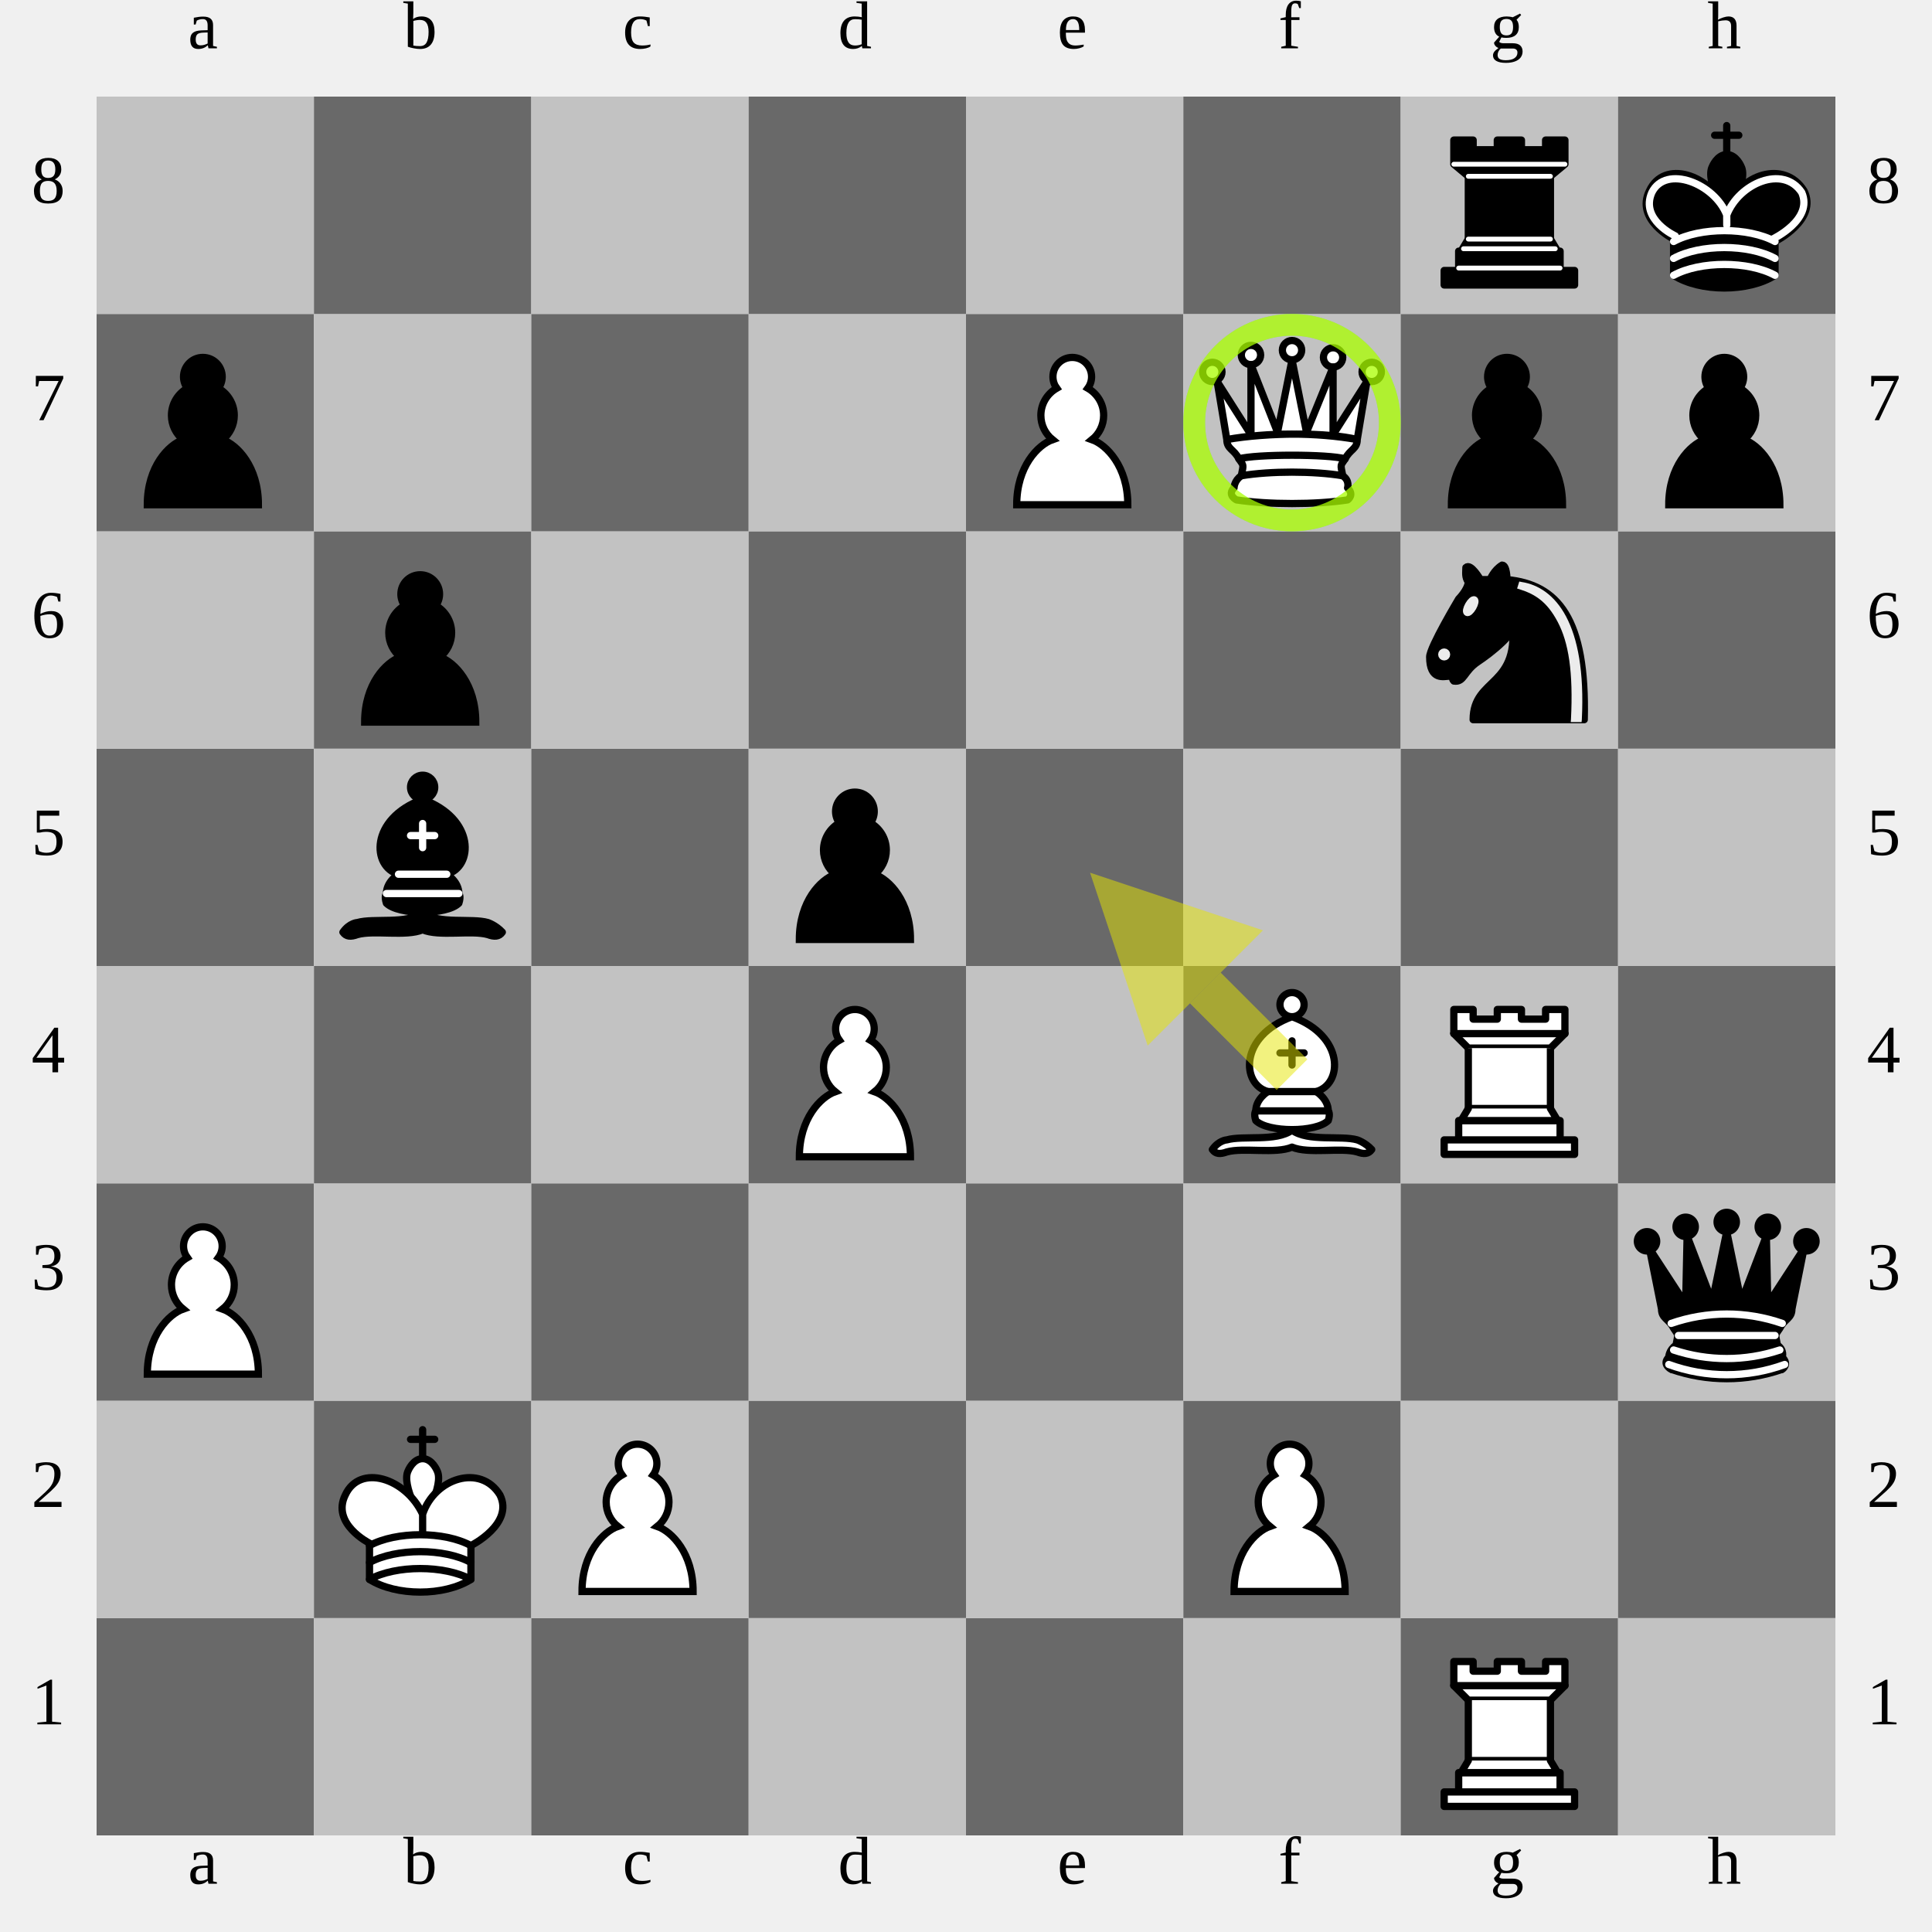
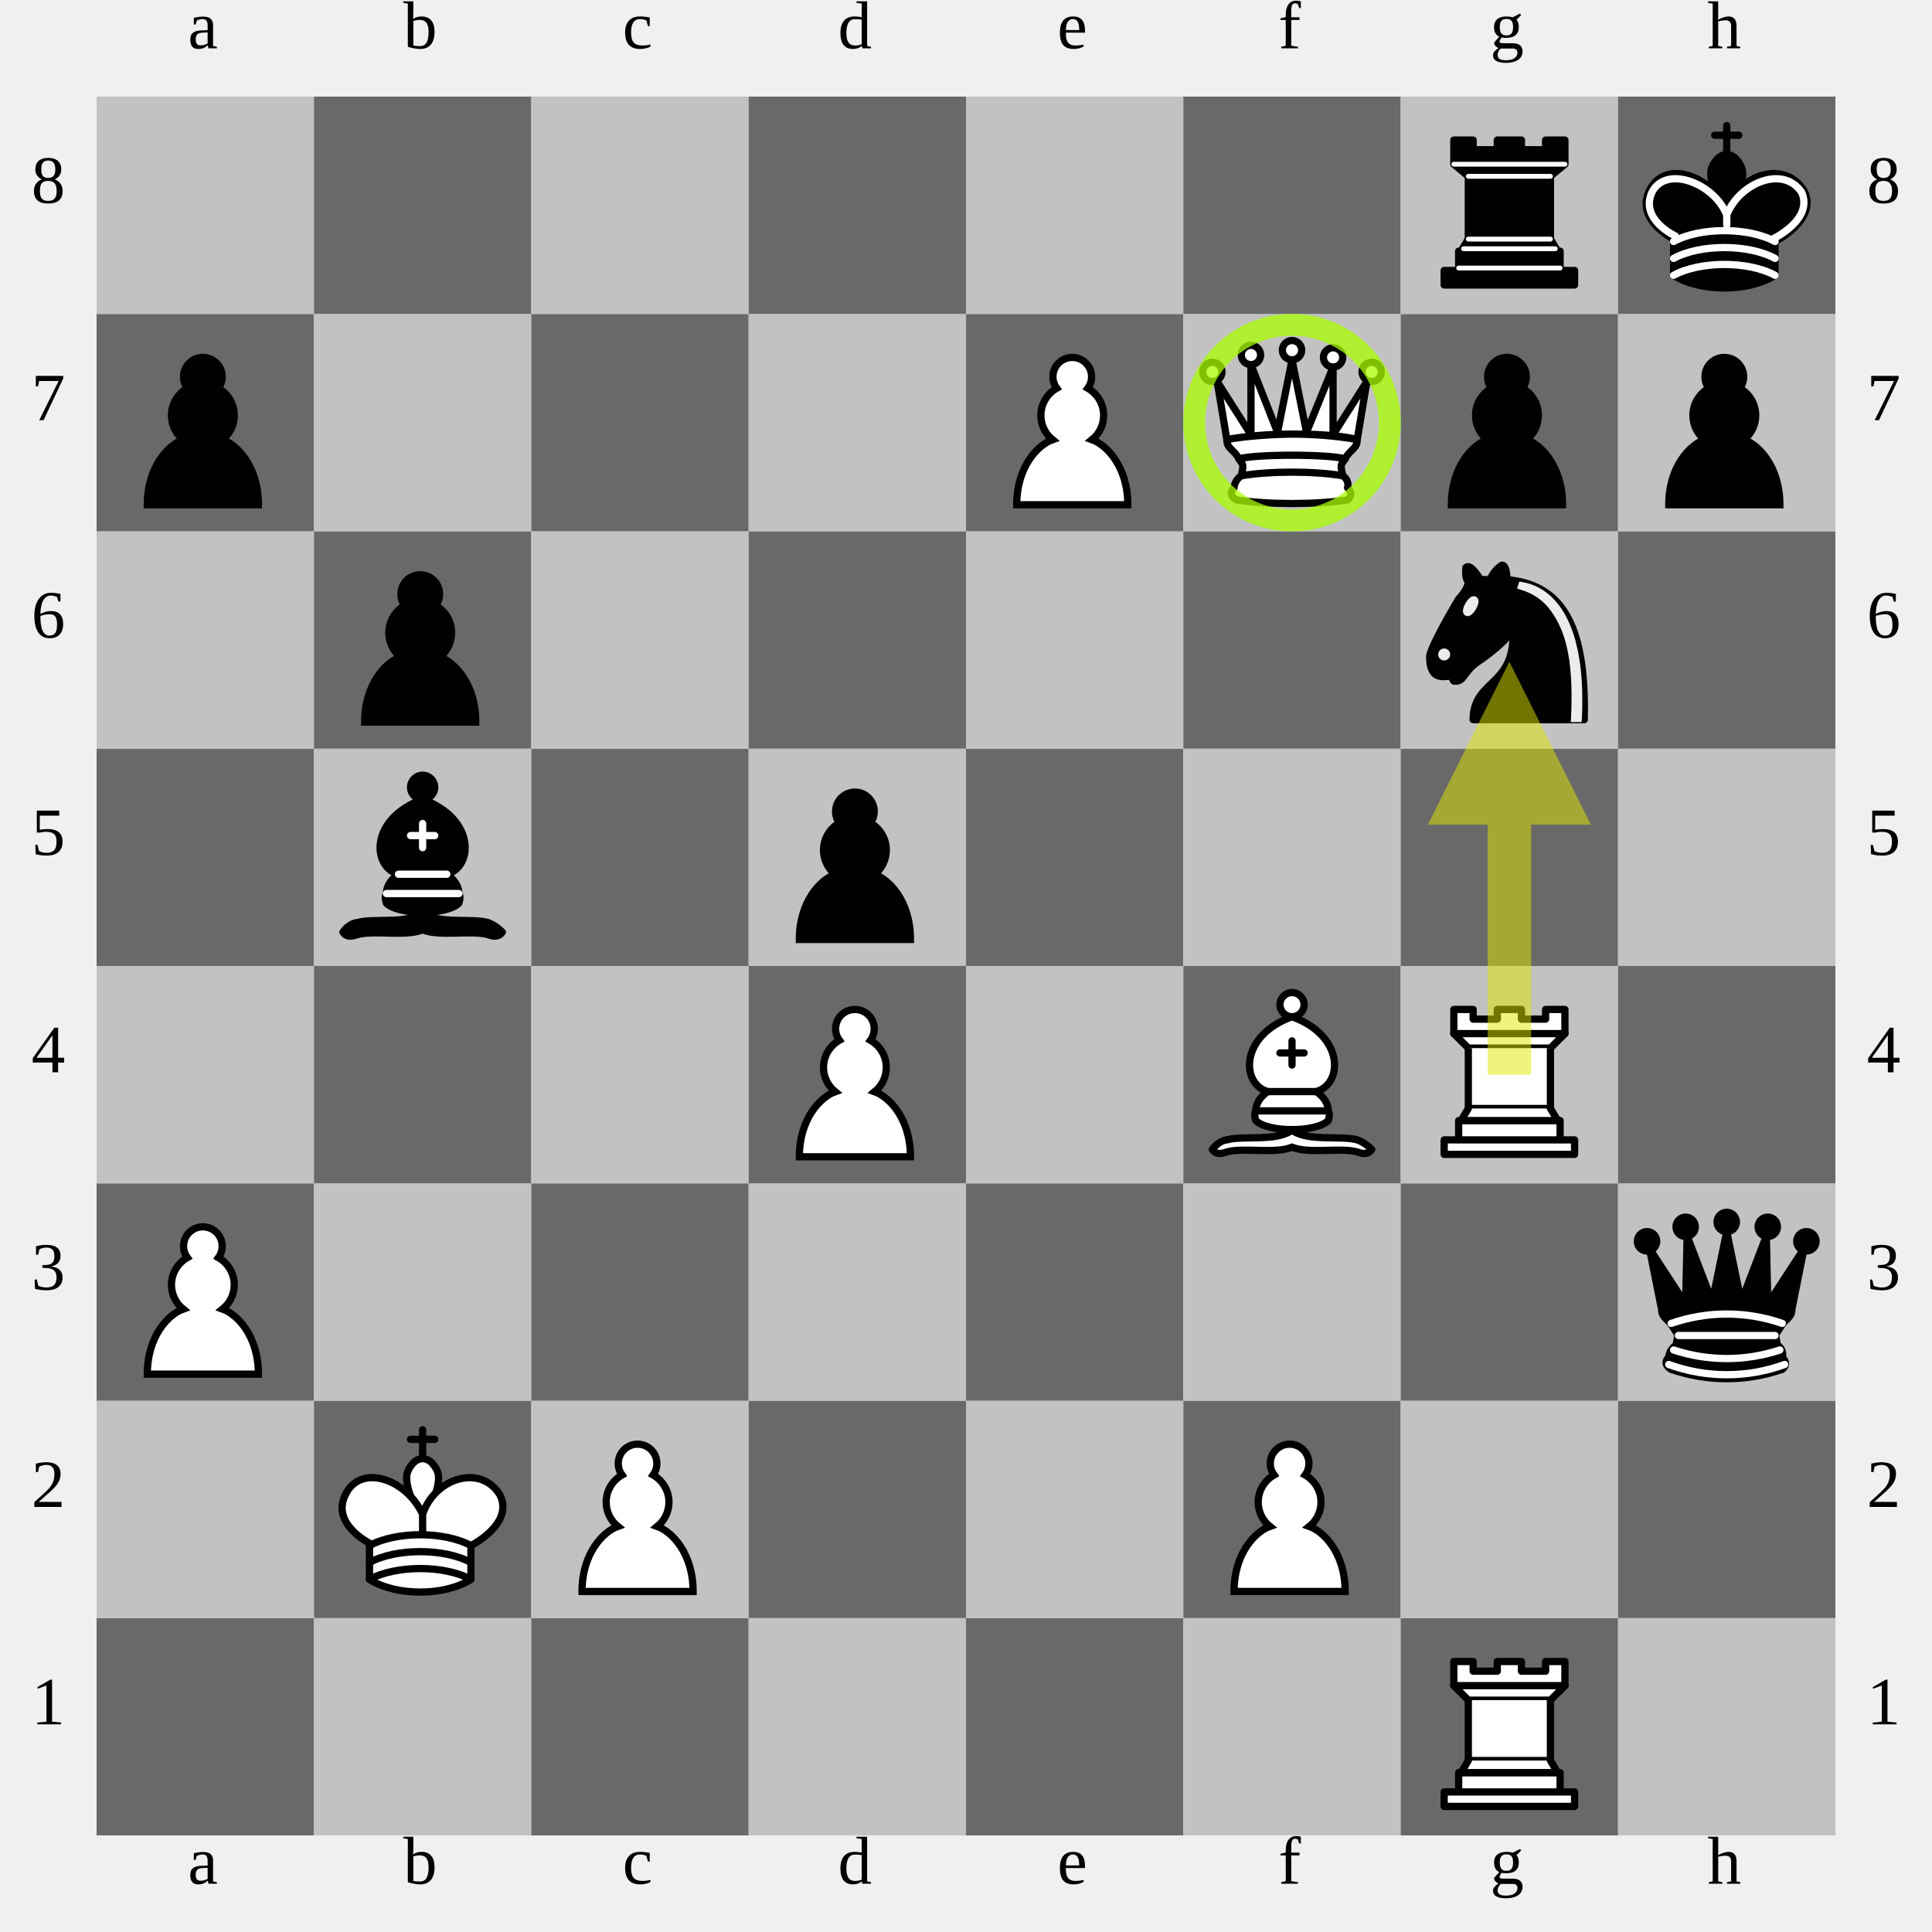
<svg xmlns="http://www.w3.org/2000/svg" xmlns:xlink="http://www.w3.org/1999/xlink" version="1.1" viewBox="0 0 400 400">
  <defs>
    <g class="white pawn" id="white-pawn">
      <path d="M22 9c-2.21 0-4 1.79-4 4 0 .89.29 1.71.78 2.38-1.95 1.12-3.28 3.21-3.28 5.62 0 2.03.94 3.84 2.41 5.03-3 1.06-7.41 5.55-7.41 13.47h23c0-7.92-4.41-12.41-7.41-13.47 1.47-1.19 2.41-3 2.41-5.03 0-2.41-1.33-4.5-3.28-5.62.49-.67.78-1.49.78-2.38 0-2.21-1.79-4-4-4z" fill="#fff" stroke="#000" stroke-linecap="round" stroke-width="1.5" />
    </g>
    <g class="white bishop" fill="none" fill-rule="evenodd" id="white-bishop" stroke="#000" stroke-linecap="round" stroke-linejoin="round" stroke-width="1.5">
      <g fill="#fff" stroke-linecap="butt">
        <path d="M9 36c3.39-.97 10.11.43 13.5-2 3.39 2.43 10.11 1.03 13.5 2 0 0 1.65.54 3 2-.68.97-1.65.99-3 .5-3.39-.97-10.11.46-13.5-1-3.39 1.46-10.11.03-13.5 1-1.354.49-2.323.47-3-.5 1.354-1.94 3-2 3-2zM15 32c2.5 2.5 12.5 2.5 15 0 .5-1.5 0-2 0-2 0-2.5-2.5-4-2.5-4 5.5-1.5 6-11.5-5-15.5-11 4-10.5 14-5 15.5 0 0-2.5 1.5-2.5 4 0 0-.5.5 0 2zM25 8a2.5 2.5 0 1 1-5 0 2.5 2.5 0 1 1 5 0z" />
      </g>
      <path d="M17.5 26h10M15 30h15m-7.5-14.5v5M20 18h5" stroke-linejoin="miter" />
    </g>
    <g class="white rook" fill="#fff" fill-rule="evenodd" id="white-rook" stroke="#000" stroke-linecap="round" stroke-linejoin="round" stroke-width="1.5">
      <path d="M9 39h27v-3H9v3zM12 36v-4h21v4H12zM11 14V9h4v2h5V9h5v2h5V9h4v5" stroke-linecap="butt" />
      <path d="M34 14l-3 3H14l-3-3" />
      <path d="M31 17v12.5H14V17" stroke-linecap="butt" stroke-linejoin="miter" />
      <path d="M31 29.5l1.5 2.5h-20l1.5-2.5" />
      <path d="M11 14h23" fill="none" stroke-linejoin="miter" />
    </g>
    <g class="white queen" fill="#fff" fill-rule="evenodd" id="white-queen" stroke="#000" stroke-linecap="round" stroke-linejoin="round" stroke-width="1.5">
      <path d="M8 12a2 2 0 1 1-4 0 2 2 0 1 1 4 0zM24.5 7.5a2 2 0 1 1-4 0 2 2 0 1 1 4 0zM41 12a2 2 0 1 1-4 0 2 2 0 1 1 4 0zM16 8.5a2 2 0 1 1-4 0 2 2 0 1 1 4 0zM33 9a2 2 0 1 1-4 0 2 2 0 1 1 4 0z" />
      <path d="M9 26c8.5-1.5 21-1.5 27 0l2-12-7 11V11l-5.5 13.5-3-15-3 15-5.5-14V25L7 14l2 12zM9 26c0 2 1.5 2 2.5 4 1 1.5 1 1 .5 3.5-1.5 1-1.5 2.5-1.5 2.5-1.5 1.5.5 2.5.5 2.5 6.5 1 16.5 1 23 0 0 0 1.5-1 0-2.5 0 0 .5-1.5-1-2.5-.5-2.5-.5-2 .5-3.5 1-2 2.5-2 2.5-4-8.5-1.5-18.5-1.5-27 0z" stroke-linecap="butt" />
      <path d="M11.5 30c3.5-1 18.5-1 22 0M12 33.5c6-1 15-1 21 0" fill="none" />
    </g>
    <g class="white king" fill="none" fill-rule="evenodd" id="white-king" stroke="#000" stroke-linecap="round" stroke-linejoin="round" stroke-width="1.5">
      <path d="M22.5 11.63V6M20 8h5" stroke-linejoin="miter" />
      <path d="M22.5 25s4.5-7.5 3-10.5c0 0-1-2.5-3-2.5s-3 2.5-3 2.5c-1.5 3 3 10.5 3 10.5" fill="#fff" stroke-linecap="butt" stroke-linejoin="miter" />
      <path d="M11.5 37c5.5 3.5 15.5 3.5 21 0v-7s9-4.5 6-10.5c-4-6.5-13.5-3.5-16 4V27v-3.5c-3.5-7.5-13-10.5-16-4-3 6 5 10 5 10V37z" fill="#fff" />
      <path d="M11.5 30c5.5-3 15.5-3 21 0m-21 3.5c5.5-3 15.5-3 21 0m-21 3.5c5.5-3 15.5-3 21 0" />
    </g>
    <g class="black pawn" id="black-pawn">
      <path d="M22 9c-2.21 0-4 1.79-4 4 0 .89.29 1.71.78 2.38-1.95 1.12-3.28 3.21-3.28 5.62 0 2.03.94 3.84 2.41 5.03-3 1.06-7.41 5.55-7.41 13.47h23c0-7.92-4.41-12.41-7.41-13.47 1.47-1.19 2.41-3 2.41-5.03 0-2.41-1.33-4.5-3.28-5.62.49-.67.78-1.49.78-2.38 0-2.21-1.79-4-4-4z" stroke="#000" stroke-linecap="round" stroke-width="1.5" />
    </g>
    <g class="black knight" fill="none" fill-rule="evenodd" id="black-knight" stroke="#000" stroke-linecap="round" stroke-linejoin="round" stroke-width="1.5">
      <path d="M 22,10 C 32.5,11 38.5,18 38,39 L 15,39 C 15,30 25,32.5 23,18" style="fill:#000000; stroke:#000000;" />
      <path d="M 24,18 C 24.38,20.91 18.45,25.37 16,27 C 13,29 13.18,31.34 11,31 C 9.958,30.06 12.41,27.96 11,28 C 10,28 11.19,29.23 10,30 C 9,30 5.997,31 6,26 C 6,24 12,14 12,14 C 12,14 13.89,12.1 14,10.5 C 13.27,9.506 13.5,8.5 13.5,7.5 C 14.5,6.5 16.5,10 16.5,10 L 18.5,10 C 18.5,10 19.28,8.008 21,7 C 22,7 22,10 22,10" style="fill:#000000; stroke:#000000;" />
      <path d="M 9.5 25.5 A 0.5 0.5 0 1 1 8.5,25.5 A 0.5 0.5 0 1 1 9.5 25.5 z" style="fill:#ececec; stroke:#ececec;" />
      <path d="M 15 15.5 A 0.5 1.5 0 1 1 14,15.5 A 0.5 1.5 0 1 1 15 15.5 z" style="fill:#ececec; stroke:#ececec;" transform="matrix(0.866,0.5,-0.5,0.866,9.693,-5.173)" />
      <path d="M 24.55,10.4 L 24.1,11.85 L 24.6,12 C 27.75,13 30.25,14.49 32.5,18.75 C 34.75,23.01 35.75,29.06 35.25,39 L 35.2,39.5 L 37.45,39.5 L 37.5,39 C 38,28.94 36.62,22.15 34.25,17.66 C 31.88,13.17 28.46,11.02 25.06,10.5 L 24.55,10.4 z " style="fill:#ececec; stroke:none;" />
    </g>
    <g class="black bishop" fill="none" fill-rule="evenodd" id="black-bishop" stroke="#000" stroke-linecap="round" stroke-linejoin="round" stroke-width="1.5">
      <path d="M9 36c3.39-.97 10.11.43 13.5-2 3.39 2.43 10.11 1.03 13.5 2 0 0 1.65.54 3 2-.68.97-1.65.99-3 .5-3.39-.97-10.11.46-13.5-1-3.39 1.46-10.11.03-13.5 1-1.354.49-2.323.47-3-.5 1.354-1.94 3-2 3-2zm6-4c2.5 2.5 12.5 2.5 15 0 .5-1.5 0-2 0-2 0-2.5-2.5-4-2.5-4 5.5-1.5 6-11.5-5-15.5-11 4-10.5 14-5 15.5 0 0-2.5 1.5-2.5 4 0 0-.5.5 0 2zM25 8a2.5 2.5 0 1 1-5 0 2.5 2.5 0 1 1 5 0z" fill="#000" stroke-linecap="butt" />
      <path d="M17.5 26h10M15 30h15m-7.5-14.5v5M20 18h5" stroke="#fff" stroke-linejoin="miter" />
    </g>
    <g class="black rook" fill="#000" fill-rule="evenodd" id="black-rook" stroke="#000" stroke-linecap="round" stroke-linejoin="round" stroke-width="1.5">
      <path d="M9 39h27v-3H9v3zM12.5 32l1.5-2.5h17l1.5 2.5h-20zM12 36v-4h21v4H12z" stroke-linecap="butt" />
      <path d="M14 29.5v-13h17v13H14z" stroke-linecap="butt" stroke-linejoin="miter" />
      <path d="M14 16.5L11 14h23l-3 2.5H14zM11 14V9h4v2h5V9h5v2h5V9h4v5H11z" stroke-linecap="butt" />
      <path d="M12 35.5h21M13 31.5h19M14 29.5h17M14 16.5h17M11 14h23" fill="none" stroke="#fff" stroke-linejoin="miter" stroke-width="1" />
    </g>
    <g class="black queen" fill="#000" fill-rule="evenodd" id="black-queen" stroke="#000" stroke-linecap="round" stroke-linejoin="round" stroke-width="1.5">
      <g fill="#000" stroke="none">
        <circle cx="6" cy="12" r="2.75" />
        <circle cx="14" cy="9" r="2.75" />
        <circle cx="22.5" cy="8" r="2.75" />
        <circle cx="31" cy="9" r="2.75" />
        <circle cx="39" cy="12" r="2.75" />
      </g>
      <path d="M9 26c8.5-1.5 21-1.5 27 0l2.5-12.5L31 25l-.3-14.1-5.2 13.6-3-14.5-3 14.5-5.2-13.6L14 25 6.5 13.5 9 26zM9 26c0 2 1.5 2 2.5 4 1 1.5 1 1 .5 3.5-1.5 1-1.5 2.5-1.5 2.5-1.5 1.5.5 2.5.5 2.5 6.5 1 16.5 1 23 0 0 0 1.5-1 0-2.5 0 0 .5-1.5-1-2.5-.5-2.5-.5-2 .5-3.5 1-2 2.5-2 2.5-4-8.5-1.5-18.5-1.5-27 0z" stroke-linecap="butt" />
      <path d="M11 38.5a35 35 1 0 0 23 0" fill="none" stroke-linecap="butt" />
      <path d="M11 29a35 35 1 0 1 23 0M12.5 31.5h20M11.5 34.5a35 35 1 0 0 22 0M10.5 37.5a35 35 1 0 0 24 0" fill="none" stroke="#fff" />
    </g>
    <g class="black king" fill="none" fill-rule="evenodd" id="black-king" stroke="#000" stroke-linecap="round" stroke-linejoin="round" stroke-width="1.5">
      <path d="M22.5 11.63V6" stroke-linejoin="miter" />
      <path d="M22.5 25s4.5-7.5 3-10.5c0 0-1-2.5-3-2.5s-3 2.5-3 2.5c-1.5 3 3 10.5 3 10.5" fill="#000" stroke-linecap="butt" stroke-linejoin="miter" />
      <path d="M11.5 37c5.5 3.5 15.5 3.5 21 0v-7s9-4.5 6-10.5c-4-6.5-13.5-3.5-16 4V27v-3.5c-3.5-7.5-13-10.5-16-4-3 6 5 10 5 10V37z" fill="#000" />
      <path d="M20 8h5" stroke-linejoin="miter" />
      <path d="M32 29.5s8.5-4 6.03-9.65C34.15 14 25 18 22.5 24.5l.01 2.1-.01-2.1C20 18 9.906 14 6.997 19.85c-2.497 5.65 4.853 9 4.853 9M11.5 30c5.5-3 15.5-3 21 0m-21 3.5c5.5-3 15.5-3 21 0m-21 3.5c5.5-3 15.5-3 21 0" stroke="#fff" />
    </g>
  </defs>
  <rect class="square dark a1" fill="#696969" height="45" stroke="none" width="45" x="20" y="335" />
  <rect class="square light b1" fill="#c2c2c2" height="45" stroke="none" width="45" x="65" y="335" />
  <rect class="square dark c1" fill="#696969" height="45" stroke="none" width="45" x="110" y="335" />
  <rect class="square light d1" fill="#c2c2c2" height="45" stroke="none" width="45" x="155" y="335" />
  <rect class="square dark e1" fill="#696969" height="45" stroke="none" width="45" x="200" y="335" />
  <rect class="square light f1" fill="#c2c2c2" height="45" stroke="none" width="45" x="245" y="335" />
  <rect class="square dark g1" fill="#696969" height="45" stroke="none" width="45" x="290" y="335" />
  <use transform="translate(290, 335)" xlink:href="#white-rook" />
  <rect class="square light h1" fill="#c2c2c2" height="45" stroke="none" width="45" x="335" y="335" />
  <rect class="square light a2" fill="#c2c2c2" height="45" stroke="none" width="45" x="20" y="290" />
  <rect class="square dark b2" fill="#696969" height="45" stroke="none" width="45" x="65" y="290" />
  <use transform="translate(65, 290)" xlink:href="#white-king" />
  <rect class="square light c2" fill="#c2c2c2" height="45" stroke="none" width="45" x="110" y="290" />
  <use transform="translate(110, 290)" xlink:href="#white-pawn" />
  <rect class="square dark d2" fill="#696969" height="45" stroke="none" width="45" x="155" y="290" />
  <rect class="square light e2" fill="#c2c2c2" height="45" stroke="none" width="45" x="200" y="290" />
  <rect class="square dark f2" fill="#696969" height="45" stroke="none" width="45" x="245" y="290" />
  <use transform="translate(245, 290)" xlink:href="#white-pawn" />
  <rect class="square light g2" fill="#c2c2c2" height="45" stroke="none" width="45" x="290" y="290" />
  <rect class="square dark h2" fill="#696969" height="45" stroke="none" width="45" x="335" y="290" />
  <rect class="square dark a3" fill="#696969" height="45" stroke="none" width="45" x="20" y="245" />
  <use transform="translate(20, 245)" xlink:href="#white-pawn" />
  <rect class="square light b3" fill="#c2c2c2" height="45" stroke="none" width="45" x="65" y="245" />
  <rect class="square dark c3" fill="#696969" height="45" stroke="none" width="45" x="110" y="245" />
  <rect class="square light d3" fill="#c2c2c2" height="45" stroke="none" width="45" x="155" y="245" />
  <rect class="square dark e3" fill="#696969" height="45" stroke="none" width="45" x="200" y="245" />
  <rect class="square light f3" fill="#c2c2c2" height="45" stroke="none" width="45" x="245" y="245" />
  <rect class="square dark g3" fill="#696969" height="45" stroke="none" width="45" x="290" y="245" />
  <rect class="square light h3" fill="#c2c2c2" height="45" stroke="none" width="45" x="335" y="245" />
  <use transform="translate(335, 245)" xlink:href="#black-queen" />
  <rect class="square light a4" fill="#c2c2c2" height="45" stroke="none" width="45" x="20" y="200" />
  <rect class="square dark b4" fill="#696969" height="45" stroke="none" width="45" x="65" y="200" />
  <rect class="square light c4" fill="#c2c2c2" height="45" stroke="none" width="45" x="110" y="200" />
  <rect class="square dark d4" fill="#696969" height="45" stroke="none" width="45" x="155" y="200" />
  <use transform="translate(155, 200)" xlink:href="#white-pawn" />
  <rect class="square light e4" fill="#c2c2c2" height="45" stroke="none" width="45" x="200" y="200" />
  <rect class="square dark f4" fill="#696969" height="45" stroke="none" width="45" x="245" y="200" />
  <use transform="translate(245, 200)" xlink:href="#white-bishop" />
  <rect class="square light g4" fill="#c2c2c2" height="45" stroke="none" width="45" x="290" y="200" />
  <use transform="translate(290, 200)" xlink:href="#white-rook" />
  <rect class="square dark h4" fill="#696969" height="45" stroke="none" width="45" x="335" y="200" />
  <rect class="square dark a5" fill="#696969" height="45" stroke="none" width="45" x="20" y="155" />
  <rect class="square light b5" fill="#c2c2c2" height="45" stroke="none" width="45" x="65" y="155" />
  <use transform="translate(65, 155)" xlink:href="#black-bishop" />
  <rect class="square dark c5" fill="#696969" height="45" stroke="none" width="45" x="110" y="155" />
  <rect class="square light d5" fill="#c2c2c2" height="45" stroke="none" width="45" x="155" y="155" />
  <use transform="translate(155, 155)" xlink:href="#black-pawn" />
  <rect class="square dark e5" fill="#696969" height="45" stroke="none" width="45" x="200" y="155" />
  <rect class="square light f5" fill="#c2c2c2" height="45" stroke="none" width="45" x="245" y="155" />
  <rect class="square dark g5" fill="#696969" height="45" stroke="none" width="45" x="290" y="155" />
  <rect class="square light h5" fill="#c2c2c2" height="45" stroke="none" width="45" x="335" y="155" />
  <rect class="square light a6" fill="#c2c2c2" height="45" stroke="none" width="45" x="20" y="110" />
  <rect class="square dark b6" fill="#696969" height="45" stroke="none" width="45" x="65" y="110" />
  <use transform="translate(65, 110)" xlink:href="#black-pawn" />
  <rect class="square light c6" fill="#c2c2c2" height="45" stroke="none" width="45" x="110" y="110" />
  <rect class="square dark d6" fill="#696969" height="45" stroke="none" width="45" x="155" y="110" />
  <rect class="square light e6" fill="#c2c2c2" height="45" stroke="none" width="45" x="200" y="110" />
  <rect class="square dark f6" fill="#696969" height="45" stroke="none" width="45" x="245" y="110" />
  <rect class="square light g6" fill="#c2c2c2" height="45" stroke="none" width="45" x="290" y="110" />
  <use transform="translate(290, 110)" xlink:href="#black-knight" />
  <rect class="square dark h6" fill="#696969" height="45" stroke="none" width="45" x="335" y="110" />
  <rect class="square dark a7" fill="#696969" height="45" stroke="none" width="45" x="20" y="65" />
  <use transform="translate(20, 65)" xlink:href="#black-pawn" />
  <rect class="square light b7" fill="#c2c2c2" height="45" stroke="none" width="45" x="65" y="65" />
  <rect class="square dark c7" fill="#696969" height="45" stroke="none" width="45" x="110" y="65" />
  <rect class="square light d7" fill="#c2c2c2" height="45" stroke="none" width="45" x="155" y="65" />
  <rect class="square dark e7" fill="#696969" height="45" stroke="none" width="45" x="200" y="65" />
  <use transform="translate(200, 65)" xlink:href="#white-pawn" />
  <rect class="square light f7" fill="#c2c2c2" height="45" stroke="none" width="45" x="245" y="65" />
  <use transform="translate(245, 65)" xlink:href="#white-queen" />
  <rect class="square dark g7" fill="#696969" height="45" stroke="none" width="45" x="290" y="65" />
  <use transform="translate(290, 65)" xlink:href="#black-pawn" />
  <rect class="square light h7" fill="#c2c2c2" height="45" stroke="none" width="45" x="335" y="65" />
  <use transform="translate(335, 65)" xlink:href="#black-pawn" />
  <rect class="square light a8" fill="#c2c2c2" height="45" stroke="none" width="45" x="20" y="20" />
  <rect class="square dark b8" fill="#696969" height="45" stroke="none" width="45" x="65" y="20" />
  <rect class="square light c8" fill="#c2c2c2" height="45" stroke="none" width="45" x="110" y="20" />
  <rect class="square dark d8" fill="#696969" height="45" stroke="none" width="45" x="155" y="20" />
  <rect class="square light e8" fill="#c2c2c2" height="45" stroke="none" width="45" x="200" y="20" />
  <rect class="square dark f8" fill="#696969" height="45" stroke="none" width="45" x="245" y="20" />
  <rect class="square light g8" fill="#c2c2c2" height="45" stroke="none" width="45" x="290" y="20" />
  <use transform="translate(290, 20)" xlink:href="#black-rook" />
  <rect class="square dark h8" fill="#696969" height="45" stroke="none" width="45" x="335" y="20" />
  <use transform="translate(335, 20)" xlink:href="#black-king" />
  <text alignment-baseline="middle" font-size="14" text-anchor="middle" x="42" y="10">a</text>
  <text alignment-baseline="middle" font-size="14" text-anchor="middle" x="42" y="390">a</text>
  <text alignment-baseline="middle" font-size="14" text-anchor="middle" x="87" y="10">b</text>
  <text alignment-baseline="middle" font-size="14" text-anchor="middle" x="87" y="390">b</text>
  <text alignment-baseline="middle" font-size="14" text-anchor="middle" x="132" y="10">c</text>
  <text alignment-baseline="middle" font-size="14" text-anchor="middle" x="132" y="390">c</text>
  <text alignment-baseline="middle" font-size="14" text-anchor="middle" x="177" y="10">d</text>
  <text alignment-baseline="middle" font-size="14" text-anchor="middle" x="177" y="390">d</text>
  <text alignment-baseline="middle" font-size="14" text-anchor="middle" x="222" y="10">e</text>
  <text alignment-baseline="middle" font-size="14" text-anchor="middle" x="222" y="390">e</text>
  <text alignment-baseline="middle" font-size="14" text-anchor="middle" x="267" y="10">f</text>
  <text alignment-baseline="middle" font-size="14" text-anchor="middle" x="267" y="390">f</text>
  <text alignment-baseline="middle" font-size="14" text-anchor="middle" x="312" y="10">g</text>
  <text alignment-baseline="middle" font-size="14" text-anchor="middle" x="312" y="390">g</text>
  <text alignment-baseline="middle" font-size="14" text-anchor="middle" x="357" y="10">h</text>
  <text alignment-baseline="middle" font-size="14" text-anchor="middle" x="357" y="390">h</text>
  <text alignment-baseline="middle" font-size="14" text-anchor="middle" x="10" y="357">1</text>
  <text alignment-baseline="middle" font-size="14" text-anchor="middle" x="390" y="357">1</text>
  <text alignment-baseline="middle" font-size="14" text-anchor="middle" x="10" y="312">2</text>
  <text alignment-baseline="middle" font-size="14" text-anchor="middle" x="390" y="312">2</text>
  <text alignment-baseline="middle" font-size="14" text-anchor="middle" x="10" y="267">3</text>
  <text alignment-baseline="middle" font-size="14" text-anchor="middle" x="390" y="267">3</text>
  <text alignment-baseline="middle" font-size="14" text-anchor="middle" x="10" y="222">4</text>
  <text alignment-baseline="middle" font-size="14" text-anchor="middle" x="390" y="222">4</text>
  <text alignment-baseline="middle" font-size="14" text-anchor="middle" x="10" y="177">5</text>
  <text alignment-baseline="middle" font-size="14" text-anchor="middle" x="390" y="177">5</text>
  <text alignment-baseline="middle" font-size="14" text-anchor="middle" x="10" y="132">6</text>
  <text alignment-baseline="middle" font-size="14" text-anchor="middle" x="390" y="132">6</text>
  <text alignment-baseline="middle" font-size="14" text-anchor="middle" x="10" y="87">7</text>
  <text alignment-baseline="middle" font-size="14" text-anchor="middle" x="390" y="87">7</text>
  <text alignment-baseline="middle" font-size="14" text-anchor="middle" x="10" y="42">8</text>
  <text alignment-baseline="middle" font-size="14" text-anchor="middle" x="390" y="42">8</text>
-   <line class="arrow" opacity="0.5" stroke="#e6e600" stroke-linecap="butt" stroke-width="9.0" x1="267.5" x2="249.547" y1="222.5" y2="204.547" />
-   <polygon class="arrow" fill="#e6e600" opacity="0.5" points="225.682,180.682 237.614,216.479 261.479,192.614" />
+   <line class="arrow" opacity="0.5" stroke="#e6e600" stroke-linecap="butt" stroke-width="9.0" x1="312.5" x2="312.5" y1="222.5" y2="170.75" />
+   <polygon class="arrow" fill="#e6e600" opacity="0.5" points="312.5,137.0 295.625,170.75 329.375,170.75" />
  <circle cx="267.5" cy="87.5" fill="none" opacity="0.5" r="20.25" stroke="#00ff00" stroke-width="4.5" />
  <circle cx="267.5" cy="87.5" fill="none" opacity="0.5" r="20.25" stroke="#ffff00" stroke-width="4.5" />
</svg>
